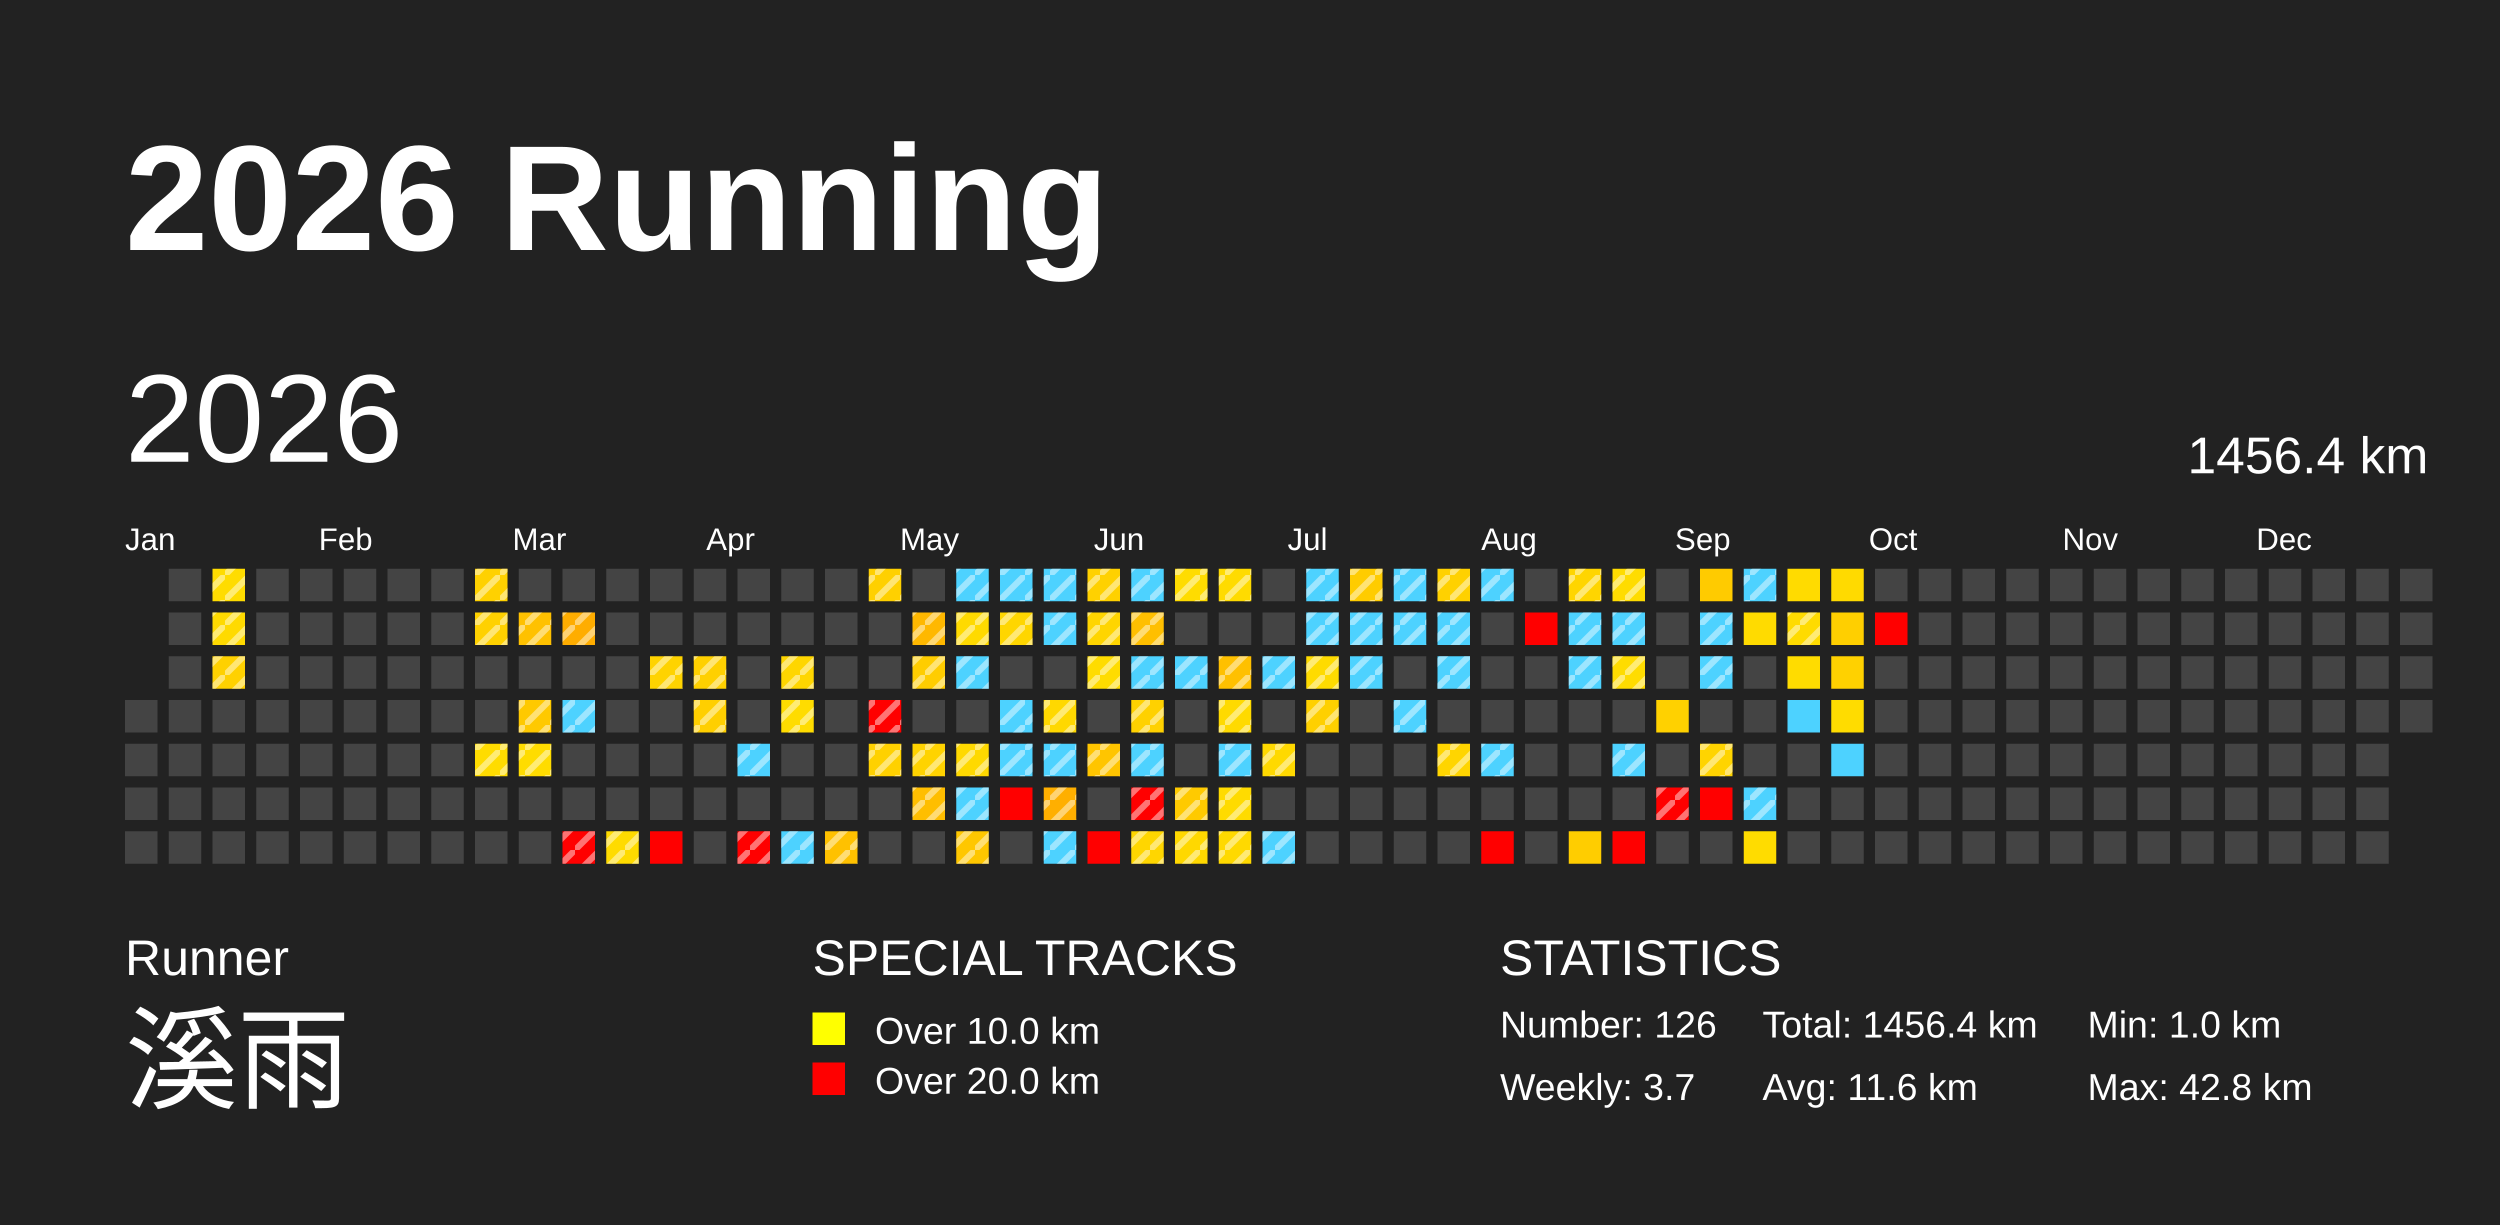
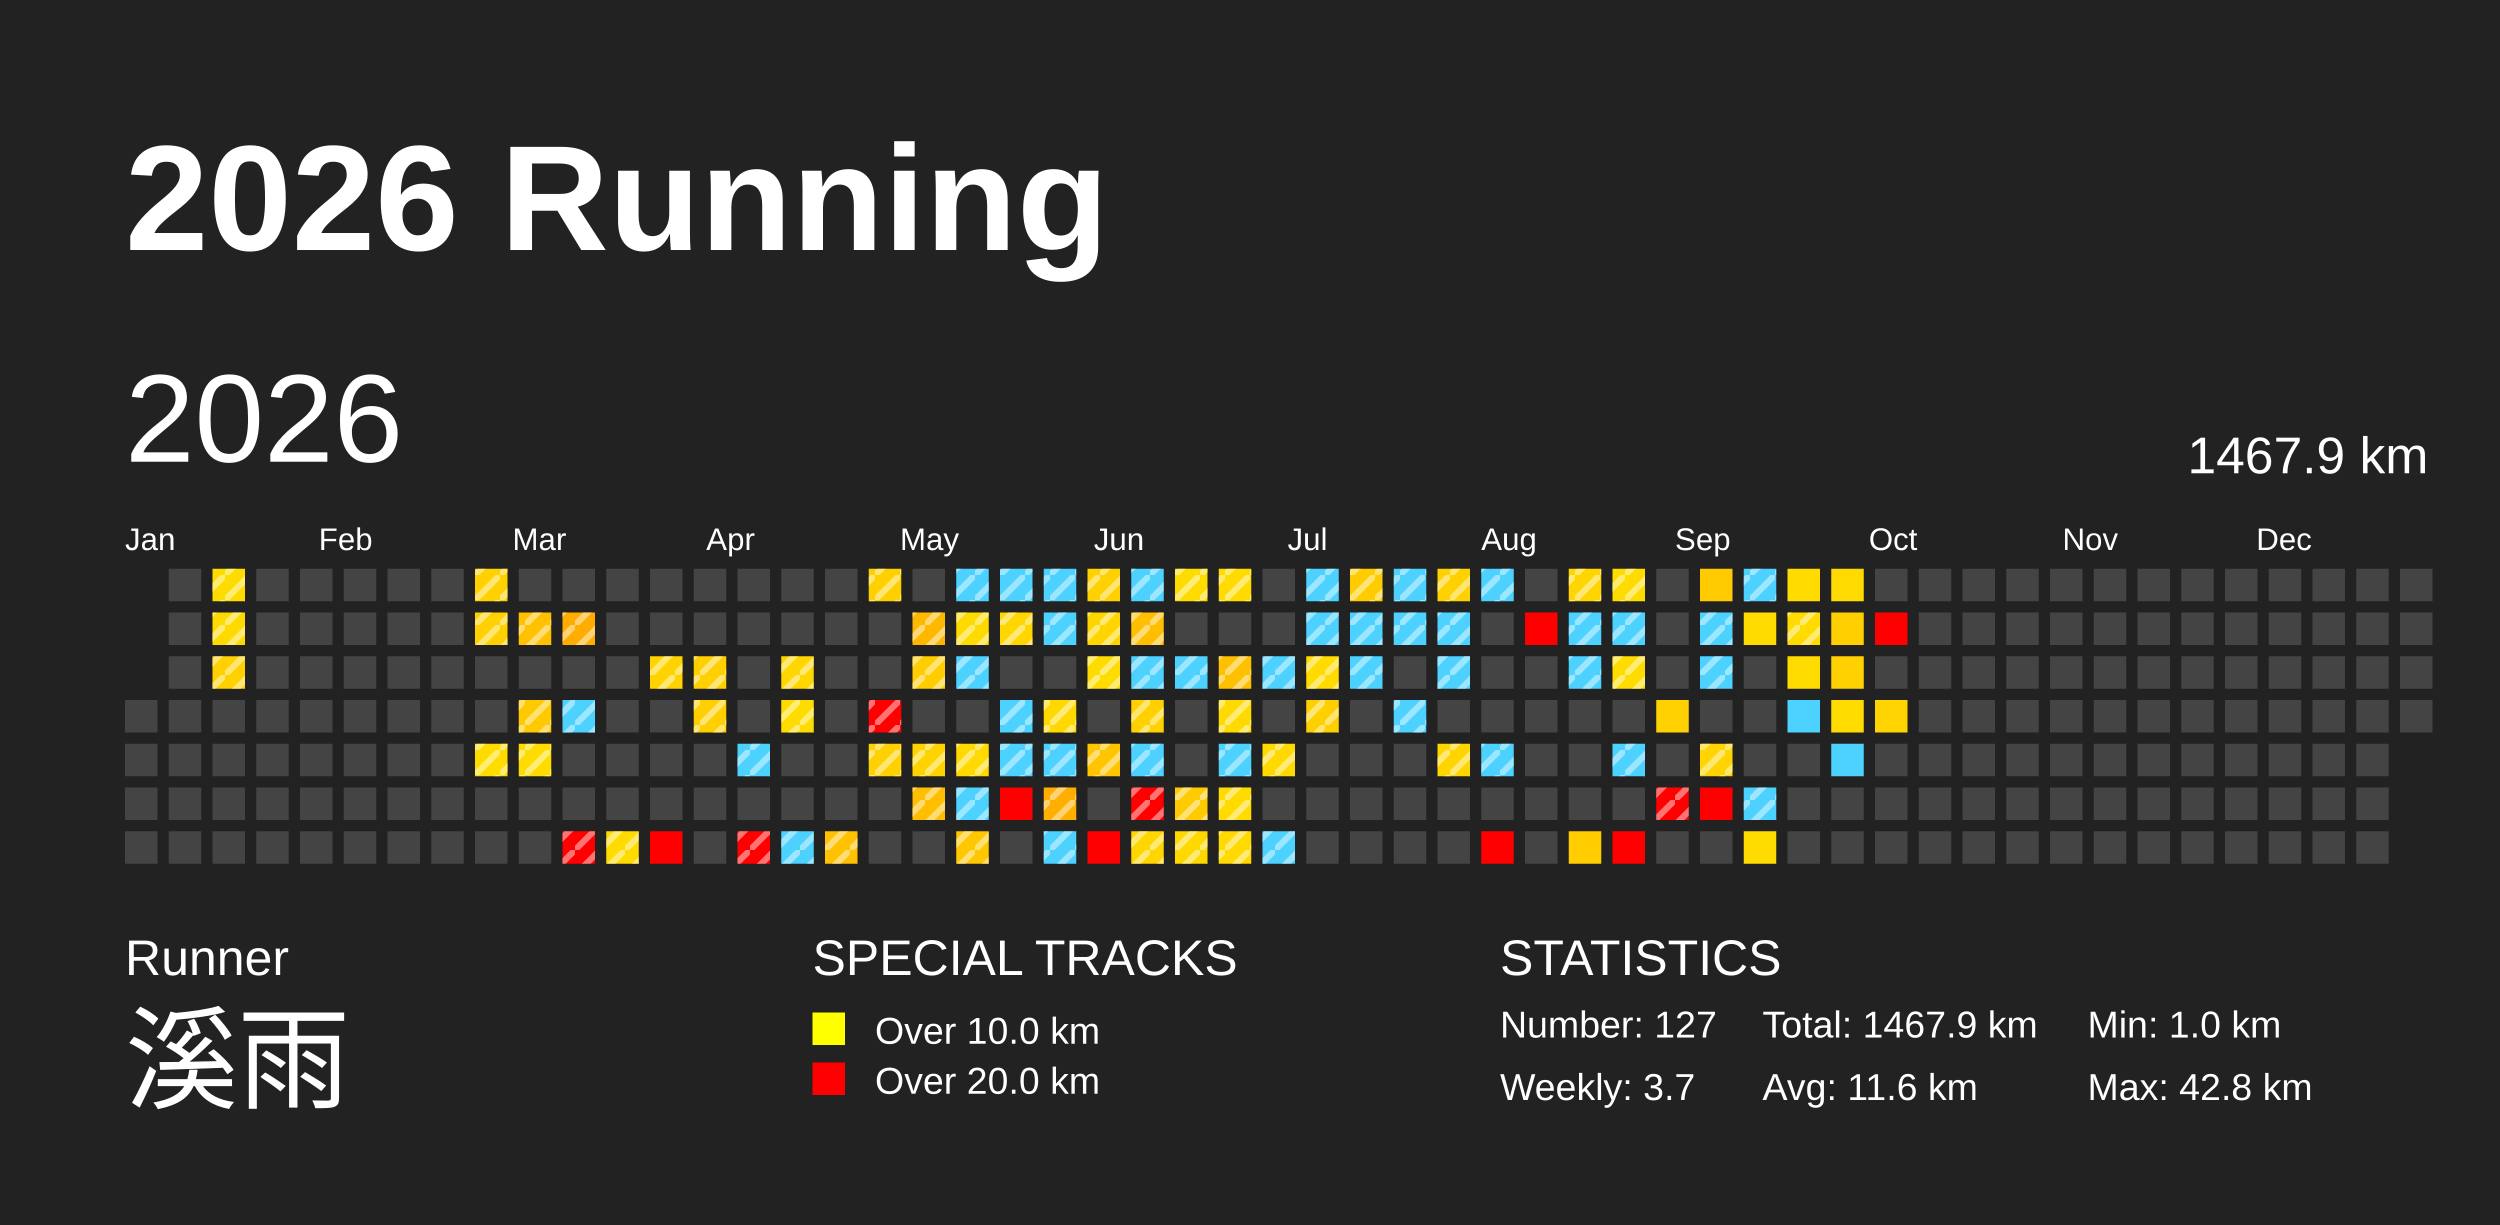
<svg xmlns="http://www.w3.org/2000/svg" baseProfile="full" height="98mm" version="1.1" viewBox="0,0,200,98" width="200mm">
  <defs>
    <pattern height="2" id="indoor-stripe" patternUnits="userSpaceOnUse" width="2">
      <line stroke="white" stroke-opacity="0.45" stroke-width="0.5" x1="0" x2="2" y1="2" y2="0" />
    </pattern>
  </defs>
  <rect fill="#222222" height="98" width="200" x="0" y="0" />
  <text fill="#FFFFFF" style="font-size:12px; font-family:Arial; font-weight:bold;" x="10" y="20">2026 Running</text>
  <text fill="#FFFFFF" style="font-size:4px; font-family:Arial" x="10" y="78">Runner</text>
  <text fill="#FFFFFF" style="font-size:9px; font-family:Arial" x="10" y="88">溪雨</text>
  <text fill="#FFFFFF" style="font-size:4px; font-family:Arial" x="65" y="78">SPECIAL TRACKS</text>
  <rect fill="yellow" height="2.6" width="2.6" x="65" y="81" />
  <text fill="#FFFFFF" style="font-size:3px; font-family:Arial" x="70" y="83.5">Over 10.0 km</text>
  <rect fill="red" height="2.6" width="2.6" x="65" y="85" />
  <text fill="#FFFFFF" style="font-size:3px; font-family:Arial" x="70" y="87.5">Over 20.0 km</text>
  <text fill="#FFFFFF" style="font-size:4px; font-family:Arial" x="120" y="78">STATISTICS</text>
-   <text fill="#FFFFFF" style="font-size:3px; font-family:Arial" x="120" y="83">Number: 126</text>
+   <text fill="#FFFFFF" style="font-size:3px; font-family:Arial" x="120" y="83">Number: 127</text>
  <text fill="#FFFFFF" style="font-size:3px; font-family:Arial" x="120" y="88">Weekly: 3.7</text>
-   <text fill="#FFFFFF" style="font-size:3px; font-family:Arial" x="141" y="83">Total: 1456.4 km</text>
+   <text fill="#FFFFFF" style="font-size:3px; font-family:Arial" x="141" y="83">Total: 1467.9 km</text>
  <text fill="#FFFFFF" style="font-size:3px; font-family:Arial" x="141" y="88">Avg: 11.6 km</text>
  <text fill="#FFFFFF" style="font-size:3px; font-family:Arial" x="167" y="83">Min: 1.0 km</text>
  <text fill="#FFFFFF" style="font-size:3px; font-family:Arial" x="167" y="88">Max: 42.8 km</text>
  <text dominant-baseline="hanging" fill="#FFFFFF" style="font-size:10.0px; font-family:Arial;" x="10" y="30">2026</text>
-   <text dominant-baseline="hanging" fill="#FFFFFF" style="font-size:4.125px; font-family:Arial;" x="175" y="35">1456.4 km</text>
+   <text dominant-baseline="hanging" fill="#FFFFFF" style="font-size:4.125px; font-family:Arial;" x="175" y="35">1467.9 km</text>
  <text fill="#FFFFFF" style="font-size:2.5px; font-family:Arial" x="10.0" y="44">Jan</text>
  <text fill="#FFFFFF" style="font-size:2.5px; font-family:Arial" x="25.5" y="44">Feb</text>
  <text fill="#FFFFFF" style="font-size:2.5px; font-family:Arial" x="41.0" y="44">Mar</text>
  <text fill="#FFFFFF" style="font-size:2.5px; font-family:Arial" x="56.5" y="44">Apr</text>
  <text fill="#FFFFFF" style="font-size:2.5px; font-family:Arial" x="72.0" y="44">May</text>
  <text fill="#FFFFFF" style="font-size:2.5px; font-family:Arial" x="87.5" y="44">Jun</text>
  <text fill="#FFFFFF" style="font-size:2.5px; font-family:Arial" x="103.0" y="44">Jul</text>
  <text fill="#FFFFFF" style="font-size:2.5px; font-family:Arial" x="118.5" y="44">Aug</text>
  <text fill="#FFFFFF" style="font-size:2.5px; font-family:Arial" x="134.0" y="44">Sep</text>
  <text fill="#FFFFFF" style="font-size:2.5px; font-family:Arial" x="149.5" y="44">Oct</text>
  <text fill="#FFFFFF" style="font-size:2.5px; font-family:Arial" x="165.0" y="44">Nov</text>
  <text fill="#FFFFFF" style="font-size:2.5px; font-family:Arial" x="180.5" y="44">Dec</text>
  <rect fill="#444444" height="2.6" width="2.6" x="10.0" y="56.0" />
  <rect fill="#444444" height="2.6" width="2.6" x="10.0" y="59.5" />
  <rect fill="#444444" height="2.6" width="2.6" x="10.0" y="63.0" />
  <rect fill="#444444" height="2.6" width="2.6" x="10.0" y="66.5" />
  <rect fill="#444444" height="2.6" width="2.6" x="13.5" y="45.5" />
  <rect fill="#444444" height="2.6" width="2.6" x="13.5" y="49.0" />
  <rect fill="#444444" height="2.6" width="2.6" x="13.5" y="52.5" />
  <rect fill="#444444" height="2.6" width="2.6" x="13.5" y="56.0" />
  <rect fill="#444444" height="2.6" width="2.6" x="13.5" y="59.5" />
  <rect fill="#444444" height="2.6" width="2.6" x="13.5" y="63.0" />
  <rect fill="#444444" height="2.6" width="2.6" x="13.5" y="66.5" />
  <rect fill="#ffdc00" height="2.6" width="2.6" x="17.0" y="45.5" />
  <rect fill="url(#indoor-stripe)" height="2.6" style="pointer-events: none;" width="2.6" x="17.0" y="45.5" />
  <rect fill="#ffda00" height="2.6" width="2.6" x="17.0" y="49.0" />
  <rect fill="url(#indoor-stripe)" height="2.6" style="pointer-events: none;" width="2.6" x="17.0" y="49.0" />
  <rect fill="#ffd100" height="2.6" width="2.6" x="17.0" y="52.5" />
  <rect fill="url(#indoor-stripe)" height="2.6" style="pointer-events: none;" width="2.6" x="17.0" y="52.5" />
  <rect fill="#444444" height="2.6" width="2.6" x="17.0" y="56.0" />
  <rect fill="#444444" height="2.6" width="2.6" x="17.0" y="59.5" />
  <rect fill="#444444" height="2.6" width="2.6" x="17.0" y="63.0" />
  <rect fill="#444444" height="2.6" width="2.6" x="17.0" y="66.5" />
  <rect fill="#444444" height="2.6" width="2.6" x="20.5" y="45.5" />
  <rect fill="#444444" height="2.6" width="2.6" x="20.5" y="49.0" />
  <rect fill="#444444" height="2.6" width="2.6" x="20.5" y="52.5" />
  <rect fill="#444444" height="2.6" width="2.6" x="20.5" y="56.0" />
  <rect fill="#444444" height="2.6" width="2.6" x="20.5" y="59.5" />
  <rect fill="#444444" height="2.6" width="2.6" x="20.5" y="63.0" />
  <rect fill="#444444" height="2.6" width="2.6" x="20.5" y="66.5" />
  <rect fill="#444444" height="2.6" width="2.6" x="24.0" y="45.5" />
  <rect fill="#444444" height="2.6" width="2.6" x="24.0" y="49.0" />
  <rect fill="#444444" height="2.6" width="2.6" x="24.0" y="52.5" />
  <rect fill="#444444" height="2.6" width="2.6" x="24.0" y="56.0" />
  <rect fill="#444444" height="2.6" width="2.6" x="24.0" y="59.5" />
  <rect fill="#444444" height="2.6" width="2.6" x="24.0" y="63.0" />
  <rect fill="#444444" height="2.6" width="2.6" x="24.0" y="66.5" />
  <rect fill="#444444" height="2.6" width="2.6" x="27.5" y="45.5" />
  <rect fill="#444444" height="2.6" width="2.6" x="27.5" y="49.0" />
  <rect fill="#444444" height="2.6" width="2.6" x="27.5" y="52.5" />
  <rect fill="#444444" height="2.6" width="2.6" x="27.5" y="56.0" />
  <rect fill="#444444" height="2.6" width="2.6" x="27.5" y="59.5" />
  <rect fill="#444444" height="2.6" width="2.6" x="27.5" y="63.0" />
  <rect fill="#444444" height="2.6" width="2.6" x="27.5" y="66.5" />
  <rect fill="#444444" height="2.6" width="2.6" x="31.0" y="45.5" />
  <rect fill="#444444" height="2.6" width="2.6" x="31.0" y="49.0" />
  <rect fill="#444444" height="2.6" width="2.6" x="31.0" y="52.5" />
  <rect fill="#444444" height="2.6" width="2.6" x="31.0" y="56.0" />
  <rect fill="#444444" height="2.6" width="2.6" x="31.0" y="59.5" />
  <rect fill="#444444" height="2.6" width="2.6" x="31.0" y="63.0" />
  <rect fill="#444444" height="2.6" width="2.6" x="31.0" y="66.5" />
  <rect fill="#444444" height="2.6" width="2.6" x="34.5" y="45.5" />
  <rect fill="#444444" height="2.6" width="2.6" x="34.5" y="49.0" />
  <rect fill="#444444" height="2.6" width="2.6" x="34.5" y="52.5" />
  <rect fill="#444444" height="2.6" width="2.6" x="34.5" y="56.0" />
  <rect fill="#444444" height="2.6" width="2.6" x="34.5" y="59.5" />
  <rect fill="#444444" height="2.6" width="2.6" x="34.5" y="63.0" />
  <rect fill="#444444" height="2.6" width="2.6" x="34.5" y="66.5" />
  <rect fill="#ffd100" height="2.6" width="2.6" x="38.0" y="45.5" />
  <rect fill="url(#indoor-stripe)" height="2.6" style="pointer-events: none;" width="2.6" x="38.0" y="45.5" />
  <rect fill="#ffd100" height="2.6" width="2.6" x="38.0" y="49.0" />
  <rect fill="url(#indoor-stripe)" height="2.6" style="pointer-events: none;" width="2.6" x="38.0" y="49.0" />
  <rect fill="#444444" height="2.6" width="2.6" x="38.0" y="52.5" />
  <rect fill="#444444" height="2.6" width="2.6" x="38.0" y="56.0" />
  <rect fill="#ffdc00" height="2.6" width="2.6" x="38.0" y="59.5" />
  <rect fill="url(#indoor-stripe)" height="2.6" style="pointer-events: none;" width="2.6" x="38.0" y="59.5" />
  <rect fill="#444444" height="2.6" width="2.6" x="38.0" y="63.0" />
  <rect fill="#444444" height="2.6" width="2.6" x="38.0" y="66.5" />
  <rect fill="#444444" height="2.6" width="2.6" x="41.5" y="45.5" />
  <rect fill="#ffc100" height="2.6" width="2.6" x="41.5" y="49.0" />
  <rect fill="url(#indoor-stripe)" height="2.6" style="pointer-events: none;" width="2.6" x="41.5" y="49.0" />
  <rect fill="#444444" height="2.6" width="2.6" x="41.5" y="52.5" />
  <rect fill="#ffc900" height="2.6" width="2.6" x="41.5" y="56.0" />
  <rect fill="url(#indoor-stripe)" height="2.6" style="pointer-events: none;" width="2.6" x="41.5" y="56.0" />
  <rect fill="#ffdc00" height="2.6" width="2.6" x="41.5" y="59.5" />
  <rect fill="url(#indoor-stripe)" height="2.6" style="pointer-events: none;" width="2.6" x="41.5" y="59.5" />
  <rect fill="#444444" height="2.6" width="2.6" x="41.5" y="63.0" />
  <rect fill="#444444" height="2.6" width="2.6" x="41.5" y="66.5" />
  <rect fill="#444444" height="2.6" width="2.6" x="45.0" y="45.5" />
  <rect fill="#ffad00" height="2.6" width="2.6" x="45.0" y="49.0" />
  <rect fill="url(#indoor-stripe)" height="2.6" style="pointer-events: none;" width="2.6" x="45.0" y="49.0" />
  <rect fill="#444444" height="2.6" width="2.6" x="45.0" y="52.5" />
  <rect fill="#4dd2ff" height="2.6" width="2.6" x="45.0" y="56.0" />
  <rect fill="url(#indoor-stripe)" height="2.6" style="pointer-events: none;" width="2.6" x="45.0" y="56.0" />
  <rect fill="#444444" height="2.6" width="2.6" x="45.0" y="59.5" />
  <rect fill="#444444" height="2.6" width="2.6" x="45.0" y="63.0" />
  <rect fill="red" height="2.6" width="2.6" x="45.0" y="66.5" />
  <rect fill="url(#indoor-stripe)" height="2.6" style="pointer-events: none;" width="2.6" x="45.0" y="66.5" />
  <rect fill="#444444" height="2.6" width="2.6" x="48.5" y="45.5" />
  <rect fill="#444444" height="2.6" width="2.6" x="48.5" y="49.0" />
  <rect fill="#444444" height="2.6" width="2.6" x="48.5" y="52.5" />
  <rect fill="#444444" height="2.6" width="2.6" x="48.5" y="56.0" />
  <rect fill="#444444" height="2.6" width="2.6" x="48.5" y="59.5" />
  <rect fill="#444444" height="2.6" width="2.6" x="48.5" y="63.0" />
  <rect fill="#ffdb00" height="2.6" width="2.6" x="48.5" y="66.5" />
  <rect fill="url(#indoor-stripe)" height="2.6" style="pointer-events: none;" width="2.6" x="48.5" y="66.5" />
  <rect fill="#444444" height="2.6" width="2.6" x="52.0" y="45.5" />
  <rect fill="#444444" height="2.6" width="2.6" x="52.0" y="49.0" />
  <rect fill="#ffd300" height="2.6" width="2.6" x="52.0" y="52.5" />
  <rect fill="url(#indoor-stripe)" height="2.6" style="pointer-events: none;" width="2.6" x="52.0" y="52.5" />
  <rect fill="#444444" height="2.6" width="2.6" x="52.0" y="56.0" />
  <rect fill="#444444" height="2.6" width="2.6" x="52.0" y="59.5" />
  <rect fill="#444444" height="2.6" width="2.6" x="52.0" y="63.0" />
  <rect fill="red" height="2.6" width="2.6" x="52.0" y="66.5" />
  <rect fill="#444444" height="2.6" width="2.6" x="55.5" y="45.5" />
  <rect fill="#444444" height="2.6" width="2.6" x="55.5" y="49.0" />
  <rect fill="#ffd000" height="2.6" width="2.6" x="55.5" y="52.5" />
  <rect fill="url(#indoor-stripe)" height="2.6" style="pointer-events: none;" width="2.6" x="55.5" y="52.5" />
  <rect fill="#ffcf00" height="2.6" width="2.6" x="55.5" y="56.0" />
  <rect fill="url(#indoor-stripe)" height="2.6" style="pointer-events: none;" width="2.6" x="55.5" y="56.0" />
  <rect fill="#444444" height="2.6" width="2.6" x="55.5" y="59.5" />
  <rect fill="#444444" height="2.6" width="2.6" x="55.5" y="63.0" />
  <rect fill="#444444" height="2.6" width="2.6" x="55.5" y="66.5" />
  <rect fill="#444444" height="2.6" width="2.6" x="59.0" y="45.5" />
  <rect fill="#444444" height="2.6" width="2.6" x="59.0" y="49.0" />
  <rect fill="#444444" height="2.6" width="2.6" x="59.0" y="52.5" />
  <rect fill="#444444" height="2.6" width="2.6" x="59.0" y="56.0" />
  <rect fill="#4dd2ff" height="2.6" width="2.6" x="59.0" y="59.5" />
  <rect fill="url(#indoor-stripe)" height="2.6" style="pointer-events: none;" width="2.6" x="59.0" y="59.5" />
  <rect fill="#444444" height="2.6" width="2.6" x="59.0" y="63.0" />
  <rect fill="red" height="2.6" width="2.6" x="59.0" y="66.5" />
  <rect fill="url(#indoor-stripe)" height="2.6" style="pointer-events: none;" width="2.6" x="59.0" y="66.5" />
  <rect fill="#444444" height="2.6" width="2.6" x="62.5" y="45.5" />
  <rect fill="#444444" height="2.6" width="2.6" x="62.5" y="49.0" />
  <rect fill="#ffd600" height="2.6" width="2.6" x="62.5" y="52.5" />
  <rect fill="url(#indoor-stripe)" height="2.6" style="pointer-events: none;" width="2.6" x="62.5" y="52.5" />
  <rect fill="#ffdc00" height="2.6" width="2.6" x="62.5" y="56.0" />
  <rect fill="url(#indoor-stripe)" height="2.6" style="pointer-events: none;" width="2.6" x="62.5" y="56.0" />
  <rect fill="#444444" height="2.6" width="2.6" x="62.5" y="59.5" />
  <rect fill="#444444" height="2.6" width="2.6" x="62.5" y="63.0" />
  <rect fill="#4dd2ff" height="2.6" width="2.6" x="62.5" y="66.5" />
  <rect fill="url(#indoor-stripe)" height="2.6" style="pointer-events: none;" width="2.6" x="62.5" y="66.5" />
  <rect fill="#444444" height="2.6" width="2.6" x="66.0" y="45.5" />
  <rect fill="#444444" height="2.6" width="2.6" x="66.0" y="49.0" />
  <rect fill="#444444" height="2.6" width="2.6" x="66.0" y="52.5" />
  <rect fill="#444444" height="2.6" width="2.6" x="66.0" y="56.0" />
  <rect fill="#444444" height="2.6" width="2.6" x="66.0" y="59.5" />
  <rect fill="#444444" height="2.6" width="2.6" x="66.0" y="63.0" />
  <rect fill="#ffc100" height="2.6" width="2.6" x="66.0" y="66.5" />
  <rect fill="url(#indoor-stripe)" height="2.6" style="pointer-events: none;" width="2.6" x="66.0" y="66.5" />
  <rect fill="#ffd000" height="2.6" width="2.6" x="69.5" y="45.5" />
  <rect fill="url(#indoor-stripe)" height="2.6" style="pointer-events: none;" width="2.6" x="69.5" y="45.5" />
  <rect fill="#444444" height="2.6" width="2.6" x="69.5" y="49.0" />
  <rect fill="#444444" height="2.6" width="2.6" x="69.5" y="52.5" />
  <rect fill="red" height="2.6" width="2.6" x="69.5" y="56.0" />
  <rect fill="url(#indoor-stripe)" height="2.6" style="pointer-events: none;" width="2.6" x="69.5" y="56.0" />
  <rect fill="#ffd100" height="2.6" width="2.6" x="69.5" y="59.5" />
  <rect fill="url(#indoor-stripe)" height="2.6" style="pointer-events: none;" width="2.6" x="69.5" y="59.5" />
  <rect fill="#444444" height="2.6" width="2.6" x="69.5" y="63.0" />
  <rect fill="#444444" height="2.6" width="2.6" x="69.5" y="66.5" />
  <rect fill="#444444" height="2.6" width="2.6" x="73.0" y="45.5" />
  <rect fill="#ffb800" height="2.6" width="2.6" x="73.0" y="49.0" />
  <rect fill="url(#indoor-stripe)" height="2.6" style="pointer-events: none;" width="2.6" x="73.0" y="49.0" />
  <rect fill="#ffcd00" height="2.6" width="2.6" x="73.0" y="52.5" />
  <rect fill="url(#indoor-stripe)" height="2.6" style="pointer-events: none;" width="2.6" x="73.0" y="52.5" />
  <rect fill="#444444" height="2.6" width="2.6" x="73.0" y="56.0" />
  <rect fill="#ffd300" height="2.6" width="2.6" x="73.0" y="59.5" />
  <rect fill="url(#indoor-stripe)" height="2.6" style="pointer-events: none;" width="2.6" x="73.0" y="59.5" />
  <rect fill="#ffbe00" height="2.6" width="2.6" x="73.0" y="63.0" />
  <rect fill="url(#indoor-stripe)" height="2.6" style="pointer-events: none;" width="2.6" x="73.0" y="63.0" />
  <rect fill="#444444" height="2.6" width="2.6" x="73.0" y="66.5" />
  <rect fill="#4dd2ff" height="2.6" width="2.6" x="76.5" y="45.5" />
  <rect fill="url(#indoor-stripe)" height="2.6" style="pointer-events: none;" width="2.6" x="76.5" y="45.5" />
  <rect fill="#ffda00" height="2.6" width="2.6" x="76.5" y="49.0" />
  <rect fill="url(#indoor-stripe)" height="2.6" style="pointer-events: none;" width="2.6" x="76.5" y="49.0" />
  <rect fill="#4dd2ff" height="2.6" width="2.6" x="76.5" y="52.5" />
  <rect fill="url(#indoor-stripe)" height="2.6" style="pointer-events: none;" width="2.6" x="76.5" y="52.5" />
  <rect fill="#444444" height="2.6" width="2.6" x="76.5" y="56.0" />
  <rect fill="#ffd900" height="2.6" width="2.6" x="76.5" y="59.5" />
  <rect fill="url(#indoor-stripe)" height="2.6" style="pointer-events: none;" width="2.6" x="76.5" y="59.5" />
  <rect fill="#4dd2ff" height="2.6" width="2.6" x="76.5" y="63.0" />
  <rect fill="url(#indoor-stripe)" height="2.6" style="pointer-events: none;" width="2.6" x="76.5" y="63.0" />
  <rect fill="#ffc700" height="2.6" width="2.6" x="76.5" y="66.5" />
  <rect fill="url(#indoor-stripe)" height="2.6" style="pointer-events: none;" width="2.6" x="76.5" y="66.5" />
  <rect fill="#4dd2ff" height="2.6" width="2.6" x="80.0" y="45.5" />
  <rect fill="url(#indoor-stripe)" height="2.6" style="pointer-events: none;" width="2.6" x="80.0" y="45.5" />
  <rect fill="#ffd600" height="2.6" width="2.6" x="80.0" y="49.0" />
  <rect fill="url(#indoor-stripe)" height="2.6" style="pointer-events: none;" width="2.6" x="80.0" y="49.0" />
  <rect fill="#444444" height="2.6" width="2.6" x="80.0" y="52.5" />
  <rect fill="#4dd2ff" height="2.6" width="2.6" x="80.0" y="56.0" />
  <rect fill="url(#indoor-stripe)" height="2.6" style="pointer-events: none;" width="2.6" x="80.0" y="56.0" />
  <rect fill="#4dd2ff" height="2.6" width="2.6" x="80.0" y="59.5" />
  <rect fill="url(#indoor-stripe)" height="2.6" style="pointer-events: none;" width="2.6" x="80.0" y="59.5" />
  <rect fill="red" height="2.6" width="2.6" x="80.0" y="63.0" />
  <rect fill="#444444" height="2.6" width="2.6" x="80.0" y="66.5" />
  <rect fill="#4dd2ff" height="2.6" width="2.6" x="83.5" y="45.5" />
  <rect fill="url(#indoor-stripe)" height="2.6" style="pointer-events: none;" width="2.6" x="83.5" y="45.5" />
  <rect fill="#4dd2ff" height="2.6" width="2.6" x="83.5" y="49.0" />
  <rect fill="url(#indoor-stripe)" height="2.6" style="pointer-events: none;" width="2.6" x="83.5" y="49.0" />
  <rect fill="#444444" height="2.6" width="2.6" x="83.5" y="52.5" />
  <rect fill="#ffd800" height="2.6" width="2.6" x="83.5" y="56.0" />
  <rect fill="url(#indoor-stripe)" height="2.6" style="pointer-events: none;" width="2.6" x="83.5" y="56.0" />
  <rect fill="#4dd2ff" height="2.6" width="2.6" x="83.5" y="59.5" />
  <rect fill="url(#indoor-stripe)" height="2.6" style="pointer-events: none;" width="2.6" x="83.5" y="59.5" />
  <rect fill="#ffaf00" height="2.6" width="2.6" x="83.5" y="63.0" />
  <rect fill="url(#indoor-stripe)" height="2.6" style="pointer-events: none;" width="2.6" x="83.5" y="63.0" />
  <rect fill="#4dd2ff" height="2.6" width="2.6" x="83.5" y="66.5" />
  <rect fill="url(#indoor-stripe)" height="2.6" style="pointer-events: none;" width="2.6" x="83.5" y="66.5" />
  <rect fill="#ffd100" height="2.6" width="2.6" x="87.0" y="45.5" />
  <rect fill="url(#indoor-stripe)" height="2.6" style="pointer-events: none;" width="2.6" x="87.0" y="45.5" />
  <rect fill="#ffd500" height="2.6" width="2.6" x="87.0" y="49.0" />
  <rect fill="url(#indoor-stripe)" height="2.6" style="pointer-events: none;" width="2.6" x="87.0" y="49.0" />
  <rect fill="#ffdc00" height="2.6" width="2.6" x="87.0" y="52.5" />
  <rect fill="url(#indoor-stripe)" height="2.6" style="pointer-events: none;" width="2.6" x="87.0" y="52.5" />
  <rect fill="#444444" height="2.6" width="2.6" x="87.0" y="56.0" />
  <rect fill="#ffc500" height="2.6" width="2.6" x="87.0" y="59.5" />
  <rect fill="url(#indoor-stripe)" height="2.6" style="pointer-events: none;" width="2.6" x="87.0" y="59.5" />
  <rect fill="#444444" height="2.6" width="2.6" x="87.0" y="63.0" />
  <rect fill="red" height="2.6" width="2.6" x="87.0" y="66.5" />
  <rect fill="#4dd2ff" height="2.6" width="2.6" x="90.5" y="45.5" />
  <rect fill="url(#indoor-stripe)" height="2.6" style="pointer-events: none;" width="2.6" x="90.5" y="45.5" />
  <rect fill="#ffbf00" height="2.6" width="2.6" x="90.5" y="49.0" />
  <rect fill="url(#indoor-stripe)" height="2.6" style="pointer-events: none;" width="2.6" x="90.5" y="49.0" />
  <rect fill="#4dd2ff" height="2.6" width="2.6" x="90.5" y="52.5" />
  <rect fill="url(#indoor-stripe)" height="2.6" style="pointer-events: none;" width="2.6" x="90.5" y="52.5" />
  <rect fill="#ffd100" height="2.6" width="2.6" x="90.5" y="56.0" />
  <rect fill="url(#indoor-stripe)" height="2.6" style="pointer-events: none;" width="2.6" x="90.5" y="56.0" />
  <rect fill="#4dd2ff" height="2.6" width="2.6" x="90.5" y="59.5" />
  <rect fill="url(#indoor-stripe)" height="2.6" style="pointer-events: none;" width="2.6" x="90.5" y="59.5" />
  <rect fill="red" height="2.6" width="2.6" x="90.5" y="63.0" />
  <rect fill="url(#indoor-stripe)" height="2.6" style="pointer-events: none;" width="2.6" x="90.5" y="63.0" />
  <rect fill="#ffd600" height="2.6" width="2.6" x="90.5" y="66.5" />
  <rect fill="url(#indoor-stripe)" height="2.6" style="pointer-events: none;" width="2.6" x="90.5" y="66.5" />
  <rect fill="#ffdc00" height="2.6" width="2.6" x="94.0" y="45.5" />
  <rect fill="url(#indoor-stripe)" height="2.6" style="pointer-events: none;" width="2.6" x="94.0" y="45.5" />
  <rect fill="#444444" height="2.6" width="2.6" x="94.0" y="49.0" />
  <rect fill="#4dd2ff" height="2.6" width="2.6" x="94.0" y="52.5" />
  <rect fill="url(#indoor-stripe)" height="2.6" style="pointer-events: none;" width="2.6" x="94.0" y="52.5" />
  <rect fill="#444444" height="2.6" width="2.6" x="94.0" y="56.0" />
  <rect fill="#444444" height="2.6" width="2.6" x="94.0" y="59.5" />
  <rect fill="#ffca00" height="2.6" width="2.6" x="94.0" y="63.0" />
  <rect fill="url(#indoor-stripe)" height="2.6" style="pointer-events: none;" width="2.6" x="94.0" y="63.0" />
  <rect fill="#ffd800" height="2.6" width="2.6" x="94.0" y="66.5" />
  <rect fill="url(#indoor-stripe)" height="2.6" style="pointer-events: none;" width="2.6" x="94.0" y="66.5" />
  <rect fill="#ffdb00" height="2.6" width="2.6" x="97.5" y="45.5" />
  <rect fill="url(#indoor-stripe)" height="2.6" style="pointer-events: none;" width="2.6" x="97.5" y="45.5" />
  <rect fill="#444444" height="2.6" width="2.6" x="97.5" y="49.0" />
  <rect fill="#ffc000" height="2.6" width="2.6" x="97.5" y="52.5" />
  <rect fill="url(#indoor-stripe)" height="2.6" style="pointer-events: none;" width="2.6" x="97.5" y="52.5" />
  <rect fill="#ffda00" height="2.6" width="2.6" x="97.5" y="56.0" />
  <rect fill="url(#indoor-stripe)" height="2.6" style="pointer-events: none;" width="2.6" x="97.5" y="56.0" />
  <rect fill="#4dd2ff" height="2.6" width="2.6" x="97.5" y="59.5" />
  <rect fill="url(#indoor-stripe)" height="2.6" style="pointer-events: none;" width="2.6" x="97.5" y="59.5" />
  <rect fill="#ffdb00" height="2.6" width="2.6" x="97.5" y="63.0" />
  <rect fill="url(#indoor-stripe)" height="2.6" style="pointer-events: none;" width="2.6" x="97.5" y="63.0" />
  <rect fill="#ffd900" height="2.6" width="2.6" x="97.5" y="66.5" />
  <rect fill="url(#indoor-stripe)" height="2.6" style="pointer-events: none;" width="2.6" x="97.5" y="66.5" />
  <rect fill="#444444" height="2.6" width="2.6" x="101.0" y="45.5" />
  <rect fill="#444444" height="2.6" width="2.6" x="101.0" y="49.0" />
  <rect fill="#4dd2ff" height="2.6" width="2.6" x="101.0" y="52.5" />
  <rect fill="url(#indoor-stripe)" height="2.6" style="pointer-events: none;" width="2.6" x="101.0" y="52.5" />
  <rect fill="#444444" height="2.6" width="2.6" x="101.0" y="56.0" />
  <rect fill="#ffd900" height="2.6" width="2.6" x="101.0" y="59.5" />
  <rect fill="url(#indoor-stripe)" height="2.6" style="pointer-events: none;" width="2.6" x="101.0" y="59.5" />
  <rect fill="#444444" height="2.6" width="2.6" x="101.0" y="63.0" />
  <rect fill="#4dd2ff" height="2.6" width="2.6" x="101.0" y="66.5" />
  <rect fill="url(#indoor-stripe)" height="2.6" style="pointer-events: none;" width="2.6" x="101.0" y="66.5" />
  <rect fill="#4dd2ff" height="2.6" width="2.6" x="104.5" y="45.5" />
  <rect fill="url(#indoor-stripe)" height="2.6" style="pointer-events: none;" width="2.6" x="104.5" y="45.5" />
  <rect fill="#4dd2ff" height="2.6" width="2.6" x="104.5" y="49.0" />
  <rect fill="url(#indoor-stripe)" height="2.6" style="pointer-events: none;" width="2.6" x="104.5" y="49.0" />
  <rect fill="#ffdb00" height="2.6" width="2.6" x="104.5" y="52.5" />
  <rect fill="url(#indoor-stripe)" height="2.6" style="pointer-events: none;" width="2.6" x="104.5" y="52.5" />
  <rect fill="#ffd000" height="2.6" width="2.6" x="104.5" y="56.0" />
  <rect fill="url(#indoor-stripe)" height="2.6" style="pointer-events: none;" width="2.6" x="104.5" y="56.0" />
  <rect fill="#444444" height="2.6" width="2.6" x="104.5" y="59.5" />
  <rect fill="#444444" height="2.6" width="2.6" x="104.5" y="63.0" />
  <rect fill="#444444" height="2.6" width="2.6" x="104.5" y="66.5" />
  <rect fill="#ffcc00" height="2.6" width="2.6" x="108.0" y="45.5" />
  <rect fill="url(#indoor-stripe)" height="2.6" style="pointer-events: none;" width="2.6" x="108.0" y="45.5" />
  <rect fill="#4dd2ff" height="2.6" width="2.6" x="108.0" y="49.0" />
  <rect fill="url(#indoor-stripe)" height="2.6" style="pointer-events: none;" width="2.6" x="108.0" y="49.0" />
  <rect fill="#4dd2ff" height="2.6" width="2.6" x="108.0" y="52.5" />
  <rect fill="url(#indoor-stripe)" height="2.6" style="pointer-events: none;" width="2.6" x="108.0" y="52.5" />
  <rect fill="#444444" height="2.6" width="2.6" x="108.0" y="56.0" />
  <rect fill="#444444" height="2.6" width="2.6" x="108.0" y="59.5" />
  <rect fill="#444444" height="2.6" width="2.6" x="108.0" y="63.0" />
  <rect fill="#444444" height="2.6" width="2.6" x="108.0" y="66.5" />
  <rect fill="#4dd2ff" height="2.6" width="2.6" x="111.5" y="45.5" />
  <rect fill="url(#indoor-stripe)" height="2.6" style="pointer-events: none;" width="2.6" x="111.5" y="45.5" />
  <rect fill="#4dd2ff" height="2.6" width="2.6" x="111.5" y="49.0" />
  <rect fill="url(#indoor-stripe)" height="2.6" style="pointer-events: none;" width="2.6" x="111.5" y="49.0" />
  <rect fill="#444444" height="2.6" width="2.6" x="111.5" y="52.5" />
  <rect fill="#4dd2ff" height="2.6" width="2.6" x="111.5" y="56.0" />
  <rect fill="url(#indoor-stripe)" height="2.6" style="pointer-events: none;" width="2.6" x="111.5" y="56.0" />
  <rect fill="#444444" height="2.6" width="2.6" x="111.5" y="59.5" />
  <rect fill="#444444" height="2.6" width="2.6" x="111.5" y="63.0" />
  <rect fill="#444444" height="2.6" width="2.6" x="111.5" y="66.5" />
  <rect fill="#ffd100" height="2.6" width="2.6" x="115.0" y="45.5" />
  <rect fill="url(#indoor-stripe)" height="2.6" style="pointer-events: none;" width="2.6" x="115.0" y="45.5" />
  <rect fill="#4dd2ff" height="2.6" width="2.6" x="115.0" y="49.0" />
  <rect fill="url(#indoor-stripe)" height="2.6" style="pointer-events: none;" width="2.6" x="115.0" y="49.0" />
  <rect fill="#4dd2ff" height="2.6" width="2.6" x="115.0" y="52.5" />
  <rect fill="url(#indoor-stripe)" height="2.6" style="pointer-events: none;" width="2.6" x="115.0" y="52.5" />
  <rect fill="#444444" height="2.6" width="2.6" x="115.0" y="56.0" />
  <rect fill="#ffd500" height="2.6" width="2.6" x="115.0" y="59.5" />
  <rect fill="url(#indoor-stripe)" height="2.6" style="pointer-events: none;" width="2.6" x="115.0" y="59.5" />
  <rect fill="#444444" height="2.6" width="2.6" x="115.0" y="63.0" />
  <rect fill="#444444" height="2.6" width="2.6" x="115.0" y="66.5" />
  <rect fill="#4dd2ff" height="2.6" width="2.6" x="118.5" y="45.5" />
  <rect fill="url(#indoor-stripe)" height="2.6" style="pointer-events: none;" width="2.6" x="118.5" y="45.5" />
  <rect fill="#444444" height="2.6" width="2.6" x="118.5" y="49.0" />
  <rect fill="#444444" height="2.6" width="2.6" x="118.5" y="52.5" />
  <rect fill="#444444" height="2.6" width="2.6" x="118.5" y="56.0" />
  <rect fill="#4dd2ff" height="2.6" width="2.6" x="118.5" y="59.5" />
  <rect fill="url(#indoor-stripe)" height="2.6" style="pointer-events: none;" width="2.6" x="118.5" y="59.5" />
  <rect fill="#444444" height="2.6" width="2.6" x="118.5" y="63.0" />
  <rect fill="red" height="2.6" width="2.6" x="118.5" y="66.5" />
  <rect fill="#444444" height="2.6" width="2.6" x="122.0" y="45.5" />
  <rect fill="red" height="2.6" width="2.6" x="122.0" y="49.0" />
  <rect fill="#444444" height="2.6" width="2.6" x="122.0" y="52.5" />
  <rect fill="#444444" height="2.6" width="2.6" x="122.0" y="56.0" />
  <rect fill="#444444" height="2.6" width="2.6" x="122.0" y="59.5" />
  <rect fill="#444444" height="2.6" width="2.6" x="122.0" y="63.0" />
  <rect fill="#444444" height="2.6" width="2.6" x="122.0" y="66.5" />
  <rect fill="#ffd500" height="2.6" width="2.6" x="125.5" y="45.5" />
  <rect fill="url(#indoor-stripe)" height="2.6" style="pointer-events: none;" width="2.6" x="125.5" y="45.5" />
  <rect fill="#4dd2ff" height="2.6" width="2.6" x="125.5" y="49.0" />
  <rect fill="url(#indoor-stripe)" height="2.6" style="pointer-events: none;" width="2.6" x="125.5" y="49.0" />
  <rect fill="#4dd2ff" height="2.6" width="2.6" x="125.5" y="52.5" />
  <rect fill="url(#indoor-stripe)" height="2.6" style="pointer-events: none;" width="2.6" x="125.5" y="52.5" />
  <rect fill="#444444" height="2.6" width="2.6" x="125.5" y="56.0" />
  <rect fill="#444444" height="2.6" width="2.6" x="125.5" y="59.5" />
  <rect fill="#444444" height="2.6" width="2.6" x="125.5" y="63.0" />
  <rect fill="#ffcd00" height="2.6" width="2.6" x="125.5" y="66.5" />
  <rect fill="#ffdc00" height="2.6" width="2.6" x="129.0" y="45.5" />
  <rect fill="url(#indoor-stripe)" height="2.6" style="pointer-events: none;" width="2.6" x="129.0" y="45.5" />
  <rect fill="#4dd2ff" height="2.6" width="2.6" x="129.0" y="49.0" />
  <rect fill="url(#indoor-stripe)" height="2.6" style="pointer-events: none;" width="2.6" x="129.0" y="49.0" />
  <rect fill="#ffdc00" height="2.6" width="2.6" x="129.0" y="52.5" />
  <rect fill="url(#indoor-stripe)" height="2.6" style="pointer-events: none;" width="2.6" x="129.0" y="52.5" />
  <rect fill="#444444" height="2.6" width="2.6" x="129.0" y="56.0" />
  <rect fill="#4dd2ff" height="2.6" width="2.6" x="129.0" y="59.5" />
  <rect fill="url(#indoor-stripe)" height="2.6" style="pointer-events: none;" width="2.6" x="129.0" y="59.5" />
  <rect fill="#444444" height="2.6" width="2.6" x="129.0" y="63.0" />
  <rect fill="red" height="2.6" width="2.6" x="129.0" y="66.5" />
  <rect fill="#444444" height="2.6" width="2.6" x="132.5" y="45.5" />
  <rect fill="#444444" height="2.6" width="2.6" x="132.5" y="49.0" />
  <rect fill="#444444" height="2.6" width="2.6" x="132.5" y="52.5" />
  <rect fill="#ffd100" height="2.6" width="2.6" x="132.5" y="56.0" />
  <rect fill="#444444" height="2.6" width="2.6" x="132.5" y="59.5" />
  <rect fill="red" height="2.6" width="2.6" x="132.5" y="63.0" />
  <rect fill="url(#indoor-stripe)" height="2.6" style="pointer-events: none;" width="2.6" x="132.5" y="63.0" />
  <rect fill="#444444" height="2.6" width="2.6" x="132.5" y="66.5" />
  <rect fill="#ffcb00" height="2.6" width="2.6" x="136.0" y="45.5" />
  <rect fill="#4dd2ff" height="2.6" width="2.6" x="136.0" y="49.0" />
  <rect fill="url(#indoor-stripe)" height="2.6" style="pointer-events: none;" width="2.6" x="136.0" y="49.0" />
  <rect fill="#4dd2ff" height="2.6" width="2.6" x="136.0" y="52.5" />
  <rect fill="url(#indoor-stripe)" height="2.6" style="pointer-events: none;" width="2.6" x="136.0" y="52.5" />
  <rect fill="#444444" height="2.6" width="2.6" x="136.0" y="56.0" />
  <rect fill="#ffd400" height="2.6" width="2.6" x="136.0" y="59.5" />
  <rect fill="url(#indoor-stripe)" height="2.6" style="pointer-events: none;" width="2.6" x="136.0" y="59.5" />
  <rect fill="red" height="2.6" width="2.6" x="136.0" y="63.0" />
  <rect fill="#444444" height="2.6" width="2.6" x="136.0" y="66.5" />
  <rect fill="#4dd2ff" height="2.6" width="2.6" x="139.5" y="45.5" />
  <rect fill="url(#indoor-stripe)" height="2.6" style="pointer-events: none;" width="2.6" x="139.5" y="45.5" />
  <rect fill="#ffdb00" height="2.6" width="2.6" x="139.5" y="49.0" />
  <rect fill="#444444" height="2.6" width="2.6" x="139.5" y="52.5" />
  <rect fill="#444444" height="2.6" width="2.6" x="139.5" y="56.0" />
  <rect fill="#444444" height="2.6" width="2.6" x="139.5" y="59.5" />
  <rect fill="#4dd2ff" height="2.6" width="2.6" x="139.5" y="63.0" />
  <rect fill="url(#indoor-stripe)" height="2.6" style="pointer-events: none;" width="2.6" x="139.5" y="63.0" />
  <rect fill="#ffdc00" height="2.6" width="2.6" x="139.5" y="66.5" />
  <rect fill="#ffdb00" height="2.6" width="2.6" x="143.0" y="45.5" />
  <rect fill="#ffdb00" height="2.6" width="2.6" x="143.0" y="49.0" />
  <rect fill="url(#indoor-stripe)" height="2.6" style="pointer-events: none;" width="2.6" x="143.0" y="49.0" />
  <rect fill="#ffdc00" height="2.6" width="2.6" x="143.0" y="52.5" />
  <rect fill="#4dd2ff" height="2.6" width="2.6" x="143.0" y="56.0" />
  <rect fill="#444444" height="2.6" width="2.6" x="143.0" y="59.5" />
  <rect fill="#444444" height="2.6" width="2.6" x="143.0" y="63.0" />
  <rect fill="#444444" height="2.6" width="2.6" x="143.0" y="66.5" />
  <rect fill="#ffda00" height="2.6" width="2.6" x="146.5" y="45.5" />
  <rect fill="#ffcf00" height="2.6" width="2.6" x="146.5" y="49.0" />
  <rect fill="#ffd100" height="2.6" width="2.6" x="146.5" y="52.5" />
  <rect fill="#ffdc00" height="2.6" width="2.6" x="146.5" y="56.0" />
  <rect fill="#4dd2ff" height="2.6" width="2.6" x="146.5" y="59.5" />
  <rect fill="#444444" height="2.6" width="2.6" x="146.5" y="63.0" />
  <rect fill="#444444" height="2.6" width="2.6" x="146.5" y="66.5" />
  <rect fill="#444444" height="2.6" width="2.6" x="150.0" y="45.5" />
  <rect fill="red" height="2.6" width="2.6" x="150.0" y="49.0" />
  <rect fill="#444444" height="2.6" width="2.6" x="150.0" y="52.5" />
-   <rect fill="#444444" height="2.6" width="2.6" x="150.0" y="56.0" />
+   <rect fill="#ffd400" height="2.6" width="2.6" x="150.0" y="56.0" />
  <rect fill="#444444" height="2.6" width="2.6" x="150.0" y="59.5" />
  <rect fill="#444444" height="2.6" width="2.6" x="150.0" y="63.0" />
  <rect fill="#444444" height="2.6" width="2.6" x="150.0" y="66.5" />
  <rect fill="#444444" height="2.6" width="2.6" x="153.5" y="45.5" />
  <rect fill="#444444" height="2.6" width="2.6" x="153.5" y="49.0" />
  <rect fill="#444444" height="2.6" width="2.6" x="153.5" y="52.5" />
  <rect fill="#444444" height="2.6" width="2.6" x="153.5" y="56.0" />
  <rect fill="#444444" height="2.6" width="2.6" x="153.5" y="59.5" />
  <rect fill="#444444" height="2.6" width="2.6" x="153.5" y="63.0" />
  <rect fill="#444444" height="2.6" width="2.6" x="153.5" y="66.5" />
  <rect fill="#444444" height="2.6" width="2.6" x="157.0" y="45.5" />
  <rect fill="#444444" height="2.6" width="2.6" x="157.0" y="49.0" />
  <rect fill="#444444" height="2.6" width="2.6" x="157.0" y="52.5" />
  <rect fill="#444444" height="2.6" width="2.6" x="157.0" y="56.0" />
  <rect fill="#444444" height="2.6" width="2.6" x="157.0" y="59.5" />
  <rect fill="#444444" height="2.6" width="2.6" x="157.0" y="63.0" />
  <rect fill="#444444" height="2.6" width="2.6" x="157.0" y="66.5" />
  <rect fill="#444444" height="2.6" width="2.6" x="160.5" y="45.5" />
  <rect fill="#444444" height="2.6" width="2.6" x="160.5" y="49.0" />
  <rect fill="#444444" height="2.6" width="2.6" x="160.5" y="52.5" />
  <rect fill="#444444" height="2.6" width="2.6" x="160.5" y="56.0" />
  <rect fill="#444444" height="2.6" width="2.6" x="160.5" y="59.5" />
  <rect fill="#444444" height="2.6" width="2.6" x="160.5" y="63.0" />
  <rect fill="#444444" height="2.6" width="2.6" x="160.5" y="66.5" />
  <rect fill="#444444" height="2.6" width="2.6" x="164.0" y="45.5" />
  <rect fill="#444444" height="2.6" width="2.6" x="164.0" y="49.0" />
  <rect fill="#444444" height="2.6" width="2.6" x="164.0" y="52.5" />
  <rect fill="#444444" height="2.6" width="2.6" x="164.0" y="56.0" />
  <rect fill="#444444" height="2.6" width="2.6" x="164.0" y="59.5" />
  <rect fill="#444444" height="2.6" width="2.6" x="164.0" y="63.0" />
  <rect fill="#444444" height="2.6" width="2.6" x="164.0" y="66.5" />
  <rect fill="#444444" height="2.6" width="2.6" x="167.5" y="45.5" />
  <rect fill="#444444" height="2.6" width="2.6" x="167.5" y="49.0" />
  <rect fill="#444444" height="2.6" width="2.6" x="167.5" y="52.5" />
  <rect fill="#444444" height="2.6" width="2.6" x="167.5" y="56.0" />
  <rect fill="#444444" height="2.6" width="2.6" x="167.5" y="59.5" />
  <rect fill="#444444" height="2.6" width="2.6" x="167.5" y="63.0" />
  <rect fill="#444444" height="2.6" width="2.6" x="167.5" y="66.5" />
  <rect fill="#444444" height="2.6" width="2.6" x="171.0" y="45.5" />
  <rect fill="#444444" height="2.6" width="2.6" x="171.0" y="49.0" />
  <rect fill="#444444" height="2.6" width="2.6" x="171.0" y="52.5" />
  <rect fill="#444444" height="2.6" width="2.6" x="171.0" y="56.0" />
  <rect fill="#444444" height="2.6" width="2.6" x="171.0" y="59.5" />
  <rect fill="#444444" height="2.6" width="2.6" x="171.0" y="63.0" />
  <rect fill="#444444" height="2.6" width="2.6" x="171.0" y="66.5" />
  <rect fill="#444444" height="2.6" width="2.6" x="174.5" y="45.5" />
  <rect fill="#444444" height="2.6" width="2.6" x="174.5" y="49.0" />
  <rect fill="#444444" height="2.6" width="2.6" x="174.5" y="52.5" />
  <rect fill="#444444" height="2.6" width="2.6" x="174.5" y="56.0" />
  <rect fill="#444444" height="2.6" width="2.6" x="174.5" y="59.5" />
  <rect fill="#444444" height="2.6" width="2.6" x="174.5" y="63.0" />
  <rect fill="#444444" height="2.6" width="2.6" x="174.5" y="66.5" />
  <rect fill="#444444" height="2.6" width="2.6" x="178.0" y="45.5" />
  <rect fill="#444444" height="2.6" width="2.6" x="178.0" y="49.0" />
  <rect fill="#444444" height="2.6" width="2.6" x="178.0" y="52.5" />
  <rect fill="#444444" height="2.6" width="2.6" x="178.0" y="56.0" />
  <rect fill="#444444" height="2.6" width="2.6" x="178.0" y="59.5" />
  <rect fill="#444444" height="2.6" width="2.6" x="178.0" y="63.0" />
  <rect fill="#444444" height="2.6" width="2.6" x="178.0" y="66.5" />
  <rect fill="#444444" height="2.6" width="2.6" x="181.5" y="45.5" />
  <rect fill="#444444" height="2.6" width="2.6" x="181.5" y="49.0" />
  <rect fill="#444444" height="2.6" width="2.6" x="181.5" y="52.5" />
  <rect fill="#444444" height="2.6" width="2.6" x="181.5" y="56.0" />
  <rect fill="#444444" height="2.6" width="2.6" x="181.5" y="59.5" />
  <rect fill="#444444" height="2.6" width="2.6" x="181.5" y="63.0" />
  <rect fill="#444444" height="2.6" width="2.6" x="181.5" y="66.5" />
  <rect fill="#444444" height="2.6" width="2.6" x="185.0" y="45.5" />
  <rect fill="#444444" height="2.6" width="2.6" x="185.0" y="49.0" />
  <rect fill="#444444" height="2.6" width="2.6" x="185.0" y="52.5" />
  <rect fill="#444444" height="2.6" width="2.6" x="185.0" y="56.0" />
  <rect fill="#444444" height="2.6" width="2.6" x="185.0" y="59.5" />
  <rect fill="#444444" height="2.6" width="2.6" x="185.0" y="63.0" />
  <rect fill="#444444" height="2.6" width="2.6" x="185.0" y="66.5" />
  <rect fill="#444444" height="2.6" width="2.6" x="188.5" y="45.5" />
  <rect fill="#444444" height="2.6" width="2.6" x="188.5" y="49.0" />
  <rect fill="#444444" height="2.6" width="2.6" x="188.5" y="52.5" />
  <rect fill="#444444" height="2.6" width="2.6" x="188.5" y="56.0" />
  <rect fill="#444444" height="2.6" width="2.6" x="188.5" y="59.5" />
  <rect fill="#444444" height="2.6" width="2.6" x="188.5" y="63.0" />
  <rect fill="#444444" height="2.6" width="2.6" x="188.5" y="66.5" />
  <rect fill="#444444" height="2.6" width="2.6" x="192.0" y="45.5" />
  <rect fill="#444444" height="2.6" width="2.6" x="192.0" y="49.0" />
  <rect fill="#444444" height="2.6" width="2.6" x="192.0" y="52.5" />
  <rect fill="#444444" height="2.6" width="2.6" x="192.0" y="56.0" />
</svg>
